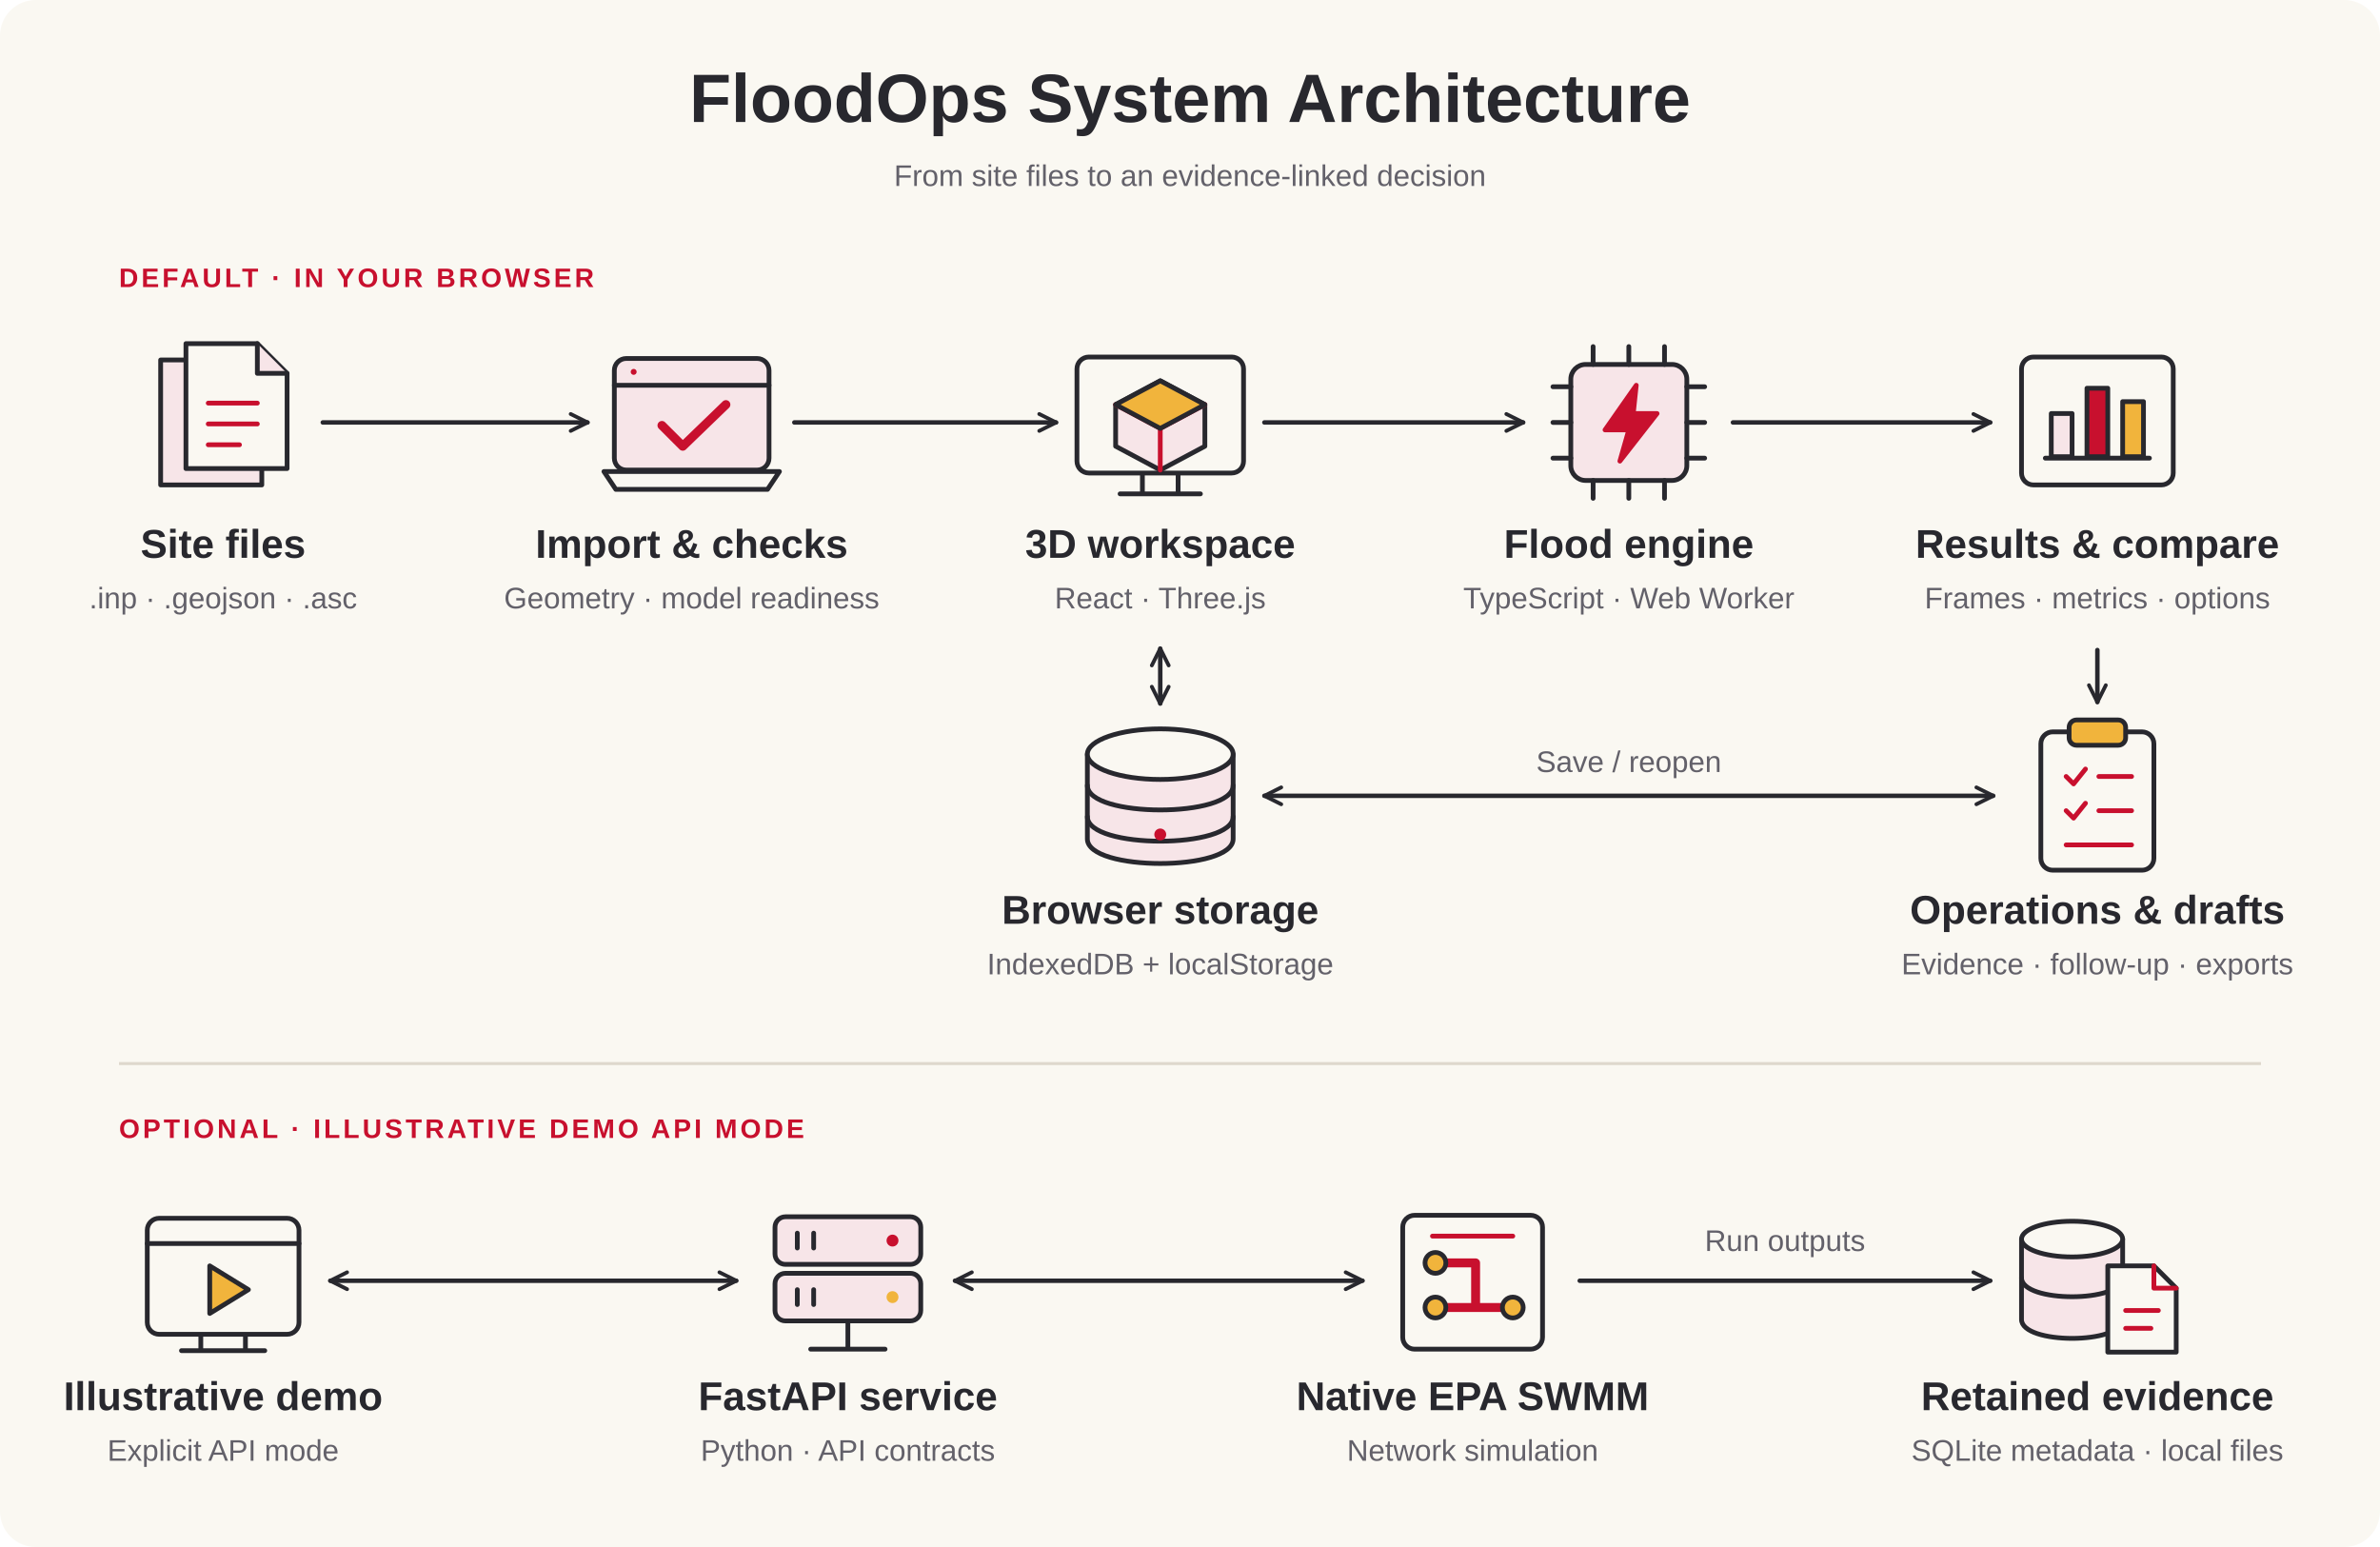
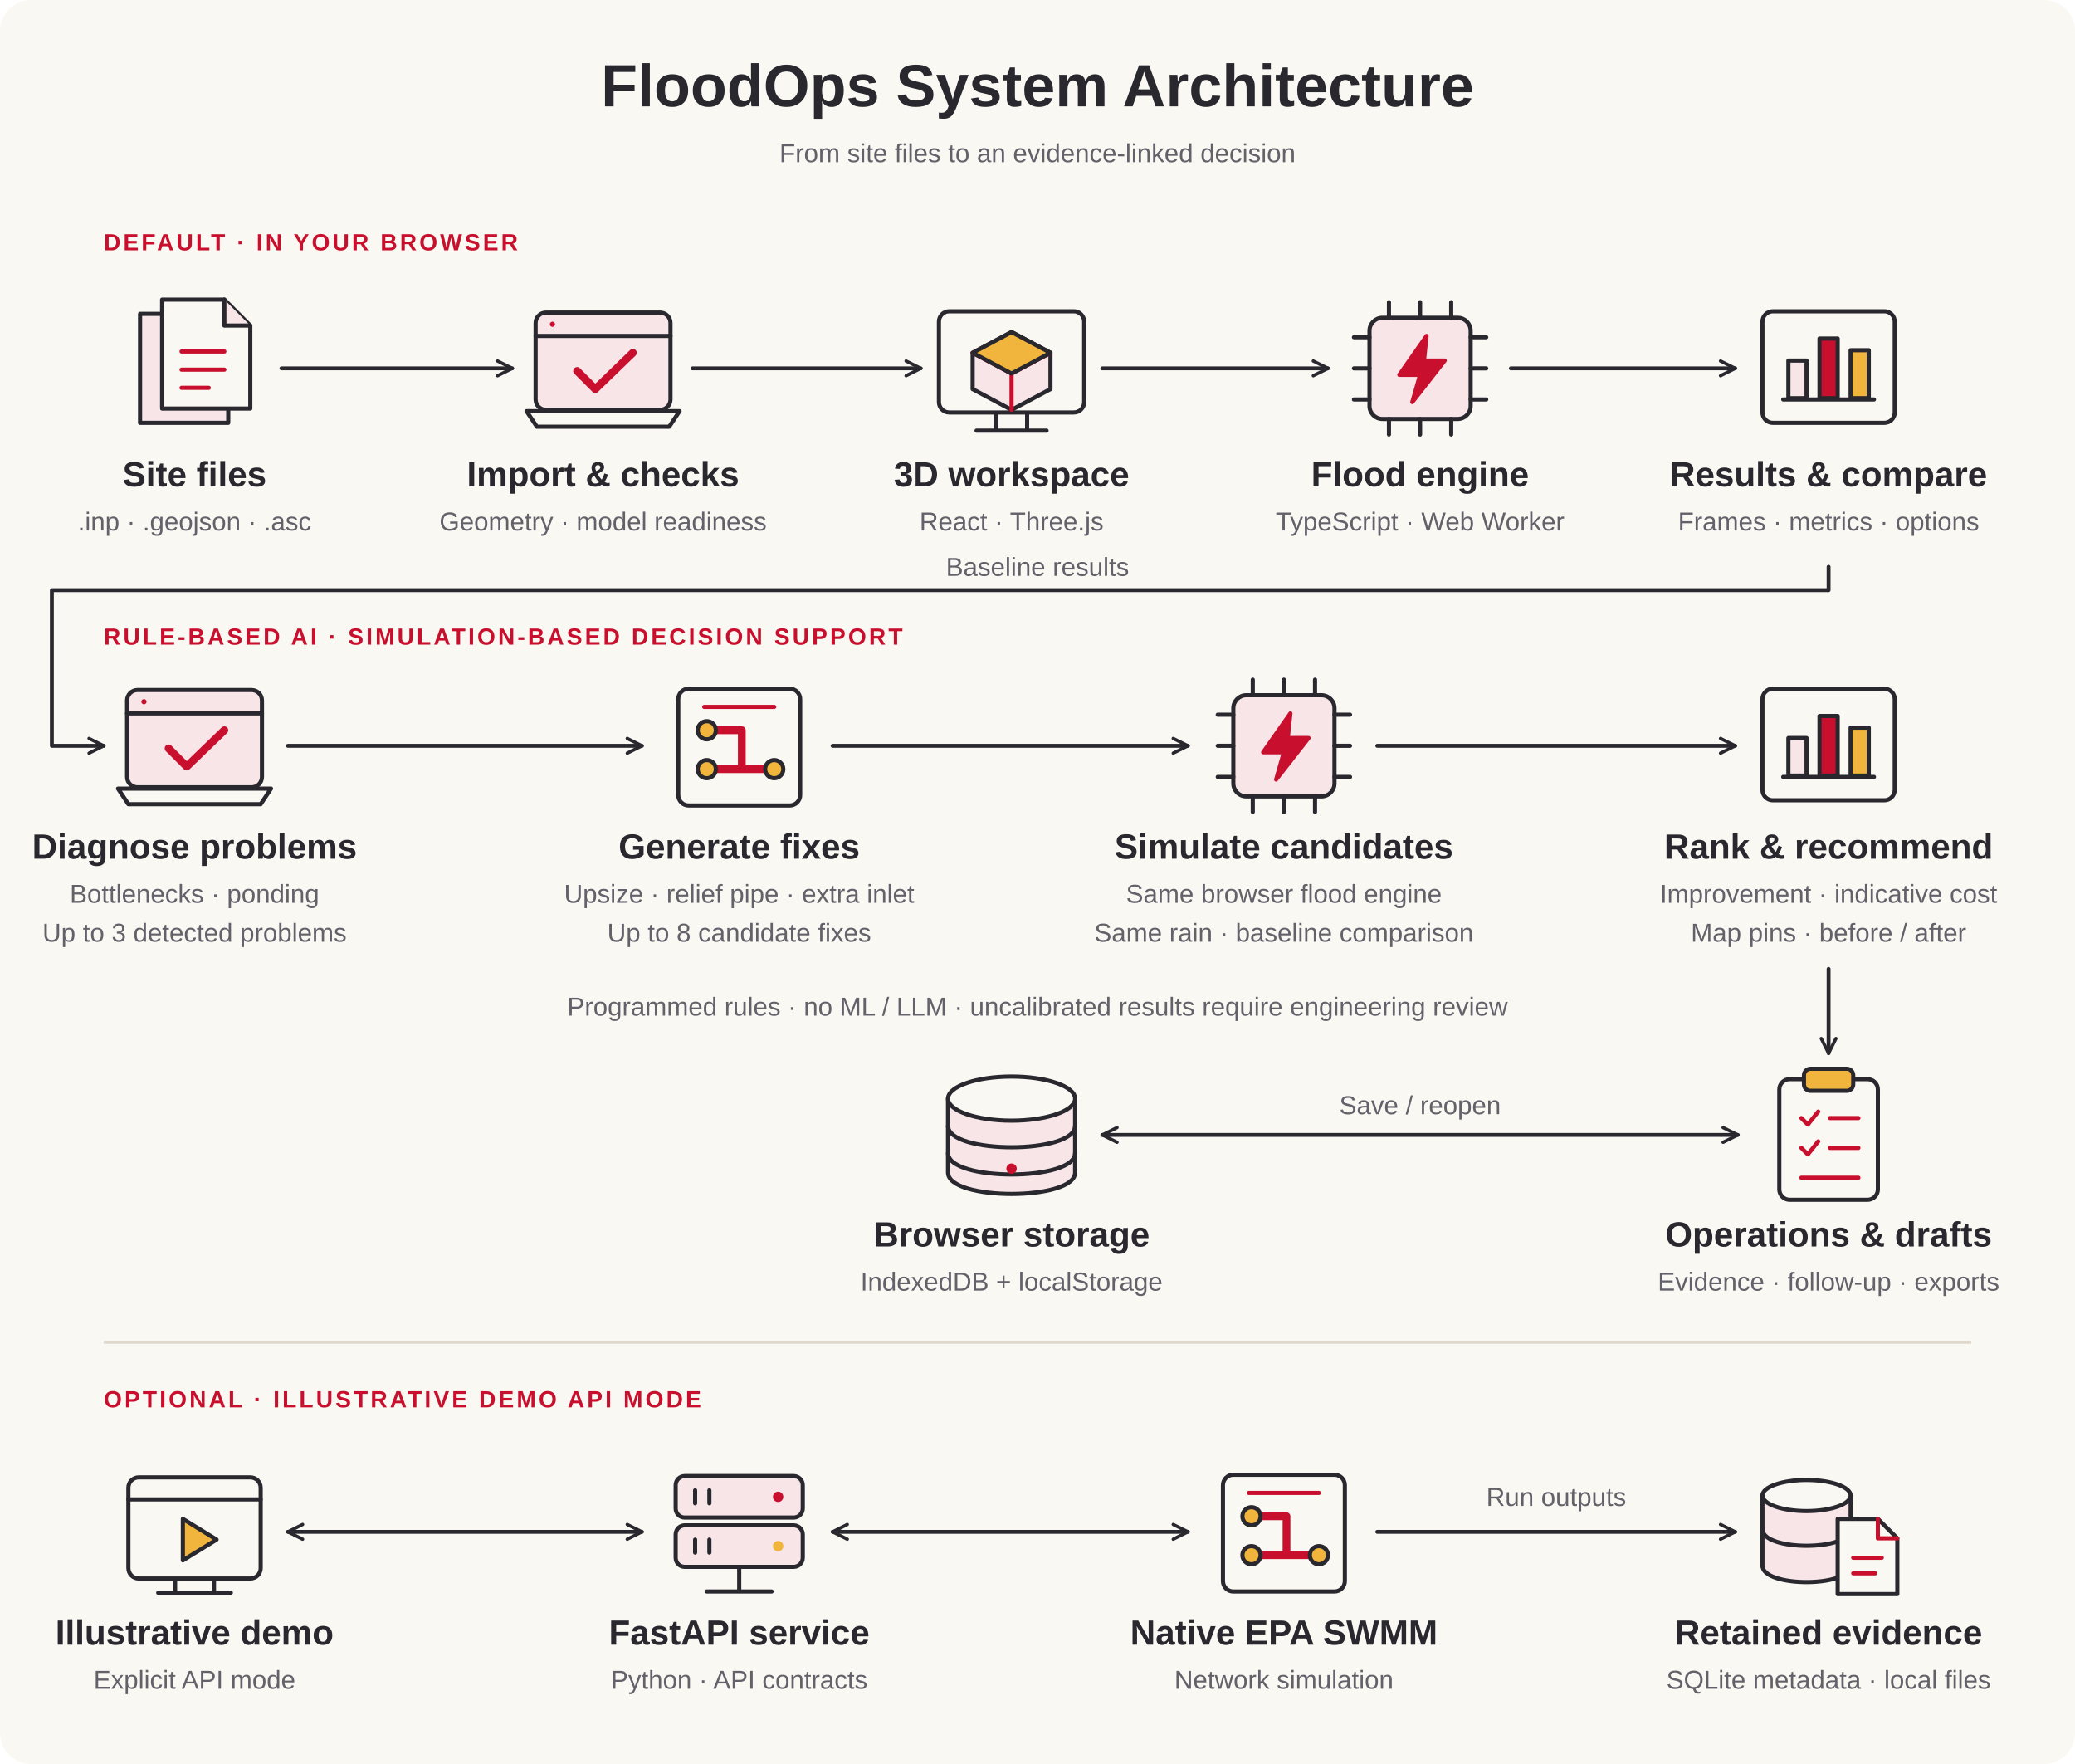
- <svg xmlns="http://www.w3.org/2000/svg" width="1600" height="1040" viewBox="0 0 1600 1040" role="img" aria-labelledby="title description">
-   <rect width="1600" height="1040" rx="24" fill="#faf8f2" />
+ <svg xmlns="http://www.w3.org/2000/svg" width="1600" height="1360" viewBox="0 0 1600 1360" role="img" aria-labelledby="title description">
+   <rect width="1600" height="1360" rx="24" fill="#faf8f2" />
  <defs>
    <marker id="arrow" viewBox="0 0 12 12" refX="10" refY="6" markerUnits="userSpaceOnUse" markerWidth="17" markerHeight="17" orient="auto-start-reverse">
      <path d="M2 2L10 6L2 10" fill="none" stroke="#28282e" stroke-width="1.8" stroke-linecap="round" stroke-linejoin="round" />
    </marker>
  </defs>
  <style>text{font-family:Arial,Helvetica,sans-serif;fill:#28282e;text-anchor:middle}.label{font-size:27px;font-weight:700}.sub{font-size:20px;fill:#63616a}.line{fill:none;stroke:#28282e;stroke-width:3;stroke-linecap:round;stroke-linejoin:round;marker-end:url(#arrow)}.icon{stroke:#28282e;stroke-width:3.2;stroke-linecap:round;stroke-linejoin:round}.section{font-size:18px;font-weight:700;letter-spacing:2px;text-anchor:start;fill:#c8102e}</style>
  <text x="800" y="82" style="font-size:46px;font-weight:700">FloodOps System Architecture</text>
  <text x="800" y="125" class="sub">From site files to an evidence-linked decision</text>
  <text x="80" y="193" class="section">DEFAULT · IN YOUR BROWSER</text>
  <g class="icon" fill="none" transform="translate(150 284)">
    <path d="M-42-42H6L26-22V42H-42Z" fill="#f7e5e8" />
    <path d="M-25-53H23L43-33V31H-25Z" fill="#faf8f2" />
    <path d="M23-53V-33H43" fill="#f7e5e8" />
    <path d="M-10-13H23M-10 1H23M-10 15H11" stroke="#c8102e" />
  </g>
  <text x="150" y="375" class="label">Site files</text>
  <text x="150" y="409" class="sub">.inp · .geojson · .asc</text>
  <g class="icon" fill="none" transform="translate(465 284)">
    <rect x="-52" y="-43" width="104" height="75" rx="8" fill="#f7e5e8" />
    <path d="M-59 33H59L51 45H-51Z" fill="#faf8f2" />
    <path d="M-52-25H52" />
    <circle cx="-39" cy="-34" r="2" fill="#c8102e" stroke="none" />
    <path d="M-20 2L-6 16L23-12" stroke="#c8102e" stroke-width="6" />
  </g>
  <text x="465" y="375" class="label">Import &amp; checks</text>
  <text x="465" y="409" class="sub">Geometry · model readiness</text>
  <g class="icon" fill="none" transform="translate(780 284)">
    <rect x="-56" y="-44" width="112" height="78" rx="8" fill="#faf8f2" />
    <path d="M-12 35V48M12 35V48M-27 48H27" />
    <path d="M0-28L30-12V16L0 32L-30 16V-12Z" fill="#f7e5e8" />
    <path d="M-30-12L0 4L30-12M0 4V32" stroke="#c8102e" />
    <path d="M0-28L30-12L0 4L-30-12Z" fill="#f1b43c" />
  </g>
  <text x="780" y="375" class="label">3D workspace</text>
  <text x="780" y="409" class="sub">React · Three.js</text>
  <g class="icon" fill="none" transform="translate(1095 284)">
    <rect x="-39" y="-39" width="78" height="78" rx="10" fill="#f7e5e8" />
    <path d="M-24-39V-51M0-39V-51M24-39V-51M-24 39V51M0 39V51M24 39V51M-39-24H-51M-39 0H-51M-39 24H-51M39-24H51M39 0H51M39 24H51" />
    <path d="M5-25L-16 5H0L-6 26L19-6H3Z" fill="#c8102e" stroke="#c8102e" />
  </g>
  <text x="1095" y="375" class="label">Flood engine</text>
  <text x="1095" y="409" class="sub">TypeScript · Web Worker</text>
  <g class="icon" fill="none" transform="translate(1410 284)">
    <rect x="-51" y="-44" width="102" height="86" rx="8" fill="#faf8f2" />
    <path d="M-31 23V-6H-17V23Z" fill="#f7e5e8" />
    <path d="M-7 23V-23H7V23Z" fill="#c8102e" />
    <path d="M17 23V-14H31V23Z" fill="#f1b43c" />
    <path d="M-35 24H35" />
  </g>
  <text x="1410" y="375" class="label">Results &amp; compare</text>
  <text x="1410" y="409" class="sub">Frames · metrics · options</text>
  <path d="M217 284H395" class="line" />
  <path d="M534 284H710" class="line" />
  <path d="M850 284H1024" class="line" />
  <path d="M1165 284H1338" class="line" />
-   <g class="icon" fill="none" transform="translate(780 535)">
+   <path d="M1410 437V455H40V575H80" class="line" />
+   <text x="800" y="444" class="sub">Baseline results</text>
+   <text x="80" y="497" class="section">RULE-BASED AI · SIMULATION-BASED DECISION SUPPORT</text>
+   <g class="icon" fill="none" transform="translate(150 575)">
+     <rect x="-52" y="-43" width="104" height="75" rx="8" fill="#f7e5e8" />
+     <path d="M-59 33H59L51 45H-51Z" fill="#faf8f2" />
+     <path d="M-52-25H52" />
+     <circle cx="-39" cy="-34" r="2" fill="#c8102e" stroke="none" />
+     <path d="M-20 2L-6 16L23-12" stroke="#c8102e" stroke-width="6" />
+   </g>
+   <text x="150" y="662" class="label">Diagnose problems</text>
+   <text x="150" y="696" class="sub">Bottlenecks · ponding</text>
+   <text x="150" y="726" class="sub">Up to 3 detected problems</text>
+   <g class="icon" fill="none" transform="translate(570 575)">
+     <rect x="-47" y="-44" width="94" height="90" rx="8" fill="#faf8f2" />
+     <path d="M-25-12H2V18H27M-25 18H2" fill="none" stroke="#c8102e" stroke-width="6" />
+     <circle cx="-25" cy="-12" r="7" fill="#f1b43c" />
+     <circle cx="-25" cy="18" r="7" fill="#f1b43c" />
+     <circle cx="27" cy="18" r="7" fill="#f1b43c" />
+     <path d="M-27-30H27" stroke="#c8102e" />
+   </g>
+   <text x="570" y="662" class="label">Generate fixes</text>
+   <text x="570" y="696" class="sub">Upsize · relief pipe · extra inlet</text>
+   <text x="570" y="726" class="sub">Up to 8 candidate fixes</text>
+   <g class="icon" fill="none" transform="translate(990 575)">
+     <rect x="-39" y="-39" width="78" height="78" rx="10" fill="#f7e5e8" />
+     <path d="M-24-39V-51M0-39V-51M24-39V-51M-24 39V51M0 39V51M24 39V51M-39-24H-51M-39 0H-51M-39 24H-51M39-24H51M39 0H51M39 24H51" />
+     <path d="M5-25L-16 5H0L-6 26L19-6H3Z" fill="#c8102e" stroke="#c8102e" />
+   </g>
+   <text x="990" y="662" class="label">Simulate candidates</text>
+   <text x="990" y="696" class="sub">Same browser flood engine</text>
+   <text x="990" y="726" class="sub">Same rain · baseline comparison</text>
+   <g class="icon" fill="none" transform="translate(1410 575)">
+     <rect x="-51" y="-44" width="102" height="86" rx="8" fill="#faf8f2" />
+     <path d="M-31 23V-6H-17V23Z" fill="#f7e5e8" />
+     <path d="M-7 23V-23H7V23Z" fill="#c8102e" />
+     <path d="M17 23V-14H31V23Z" fill="#f1b43c" />
+     <path d="M-35 24H35" />
+   </g>
+   <text x="1410" y="662" class="label">Rank &amp; recommend</text>
+   <text x="1410" y="696" class="sub">Improvement · indicative cost</text>
+   <text x="1410" y="726" class="sub">Map pins · before / after</text>
+   <path d="M222 575H495" class="line" />
+   <path d="M642 575H916" class="line" />
+   <path d="M1062 575H1338" class="line" />
+   <text x="800" y="783" class="sub">Programmed rules · no ML / LLM · uncalibrated results require engineering review</text>
+   <g class="icon" fill="none" transform="translate(780 875)">
    <path d="M-49-28V29C-49 51 49 51 49 29V-28" fill="#f7e5e8" />
    <ellipse cy="-28" rx="49" ry="17" fill="#faf8f2" />
    <path d="M-49-7C-49 15 49 15 49-7M-49 14C-49 36 49 36 49 14" />
    <circle cx="0" cy="26" r="4" fill="#c8102e" stroke="none" />
  </g>
-   <text x="780" y="621" class="label">Browser storage</text>
-   <text x="780" y="655" class="sub">IndexedDB + localStorage</text>
-   <path d="M780 436V473" class="line" marker-start="url(#arrow)" />
-   <g class="icon" fill="none" transform="translate(1410 535)">
+   <text x="780" y="961" class="label">Browser storage</text>
+   <text x="780" y="995" class="sub">IndexedDB + localStorage</text>
+   <g class="icon" fill="none" transform="translate(1410 875)">
    <rect x="-38" y="-43" width="76" height="93" rx="8" fill="#faf8f2" />
    <rect x="-19" y="-51" width="38" height="17" rx="5" fill="#f1b43c" />
    <path d="M-21-13L-16-8L-8-18M1-13H23M-21 10L-16 15L-8 5M1 10H23M-21 33H23" stroke="#c8102e" />
  </g>
-   <text x="1410" y="621" class="label">Operations &amp; drafts</text>
-   <text x="1410" y="655" class="sub">Evidence · follow-up · exports</text>
-   <path d="M1410 437V472" class="line" />
-   <path d="M1340 535H850" class="line" marker-start="url(#arrow)" />
-   <text x="1095" y="519" class="sub">Save / reopen</text>
-   <path d="M80 715H1520" stroke="#ded8cd" stroke-width="2" />
-   <text x="80" y="765" class="section">OPTIONAL · ILLUSTRATIVE DEMO API MODE</text>
-   <g class="icon" fill="none" transform="translate(150 861)">
+   <text x="1410" y="961" class="label">Operations &amp; drafts</text>
+   <text x="1410" y="995" class="sub">Evidence · follow-up · exports</text>
+   <path d="M1410 747V812" class="line" />
+   <path d="M1340 875H850" class="line" marker-start="url(#arrow)" />
+   <text x="1095" y="859" class="sub">Save / reopen</text>
+   <path d="M80 1035H1520" stroke="#ded8cd" stroke-width="2" />
+   <text x="80" y="1085" class="section">OPTIONAL · ILLUSTRATIVE DEMO API MODE</text>
+   <g class="icon" fill="none" transform="translate(150 1181)">
    <rect x="-51" y="-42" width="102" height="78" rx="8" fill="#faf8f2" />
    <path d="M-51-25H51" />
    <path d="M-9-10L17 6L-9 22Z" fill="#f1b43c" />
    <path d="M-15 37V47M15 37V47M-28 47H28" />
  </g>
-   <text x="150" y="948" class="label">Illustrative demo</text>
-   <text x="150" y="982" class="sub">Explicit API mode</text>
-   <g class="icon" fill="none" transform="translate(570 861)">
+   <text x="150" y="1268" class="label">Illustrative demo</text>
+   <text x="150" y="1302" class="sub">Explicit API mode</text>
+   <g class="icon" fill="none" transform="translate(570 1181)">
    <rect x="-49" y="-43" width="98" height="32" rx="7" fill="#f7e5e8" />
    <rect x="-49" y="-5" width="98" height="32" rx="7" fill="#f7e5e8" />
    <path d="M-34-32V-22M-23-32V-22M-34 6V16M-23 6V16" />
    <circle cx="30" cy="-27" r="4" fill="#c8102e" stroke="none" />
    <circle cx="30" cy="11" r="4" fill="#f1b43c" stroke="none" />
    <path d="M0 28V46M-25 46H25" />
  </g>
-   <text x="570" y="948" class="label">FastAPI service</text>
-   <text x="570" y="982" class="sub">Python · API contracts</text>
-   <g class="icon" fill="none" transform="translate(990 861)">
+   <text x="570" y="1268" class="label">FastAPI service</text>
+   <text x="570" y="1302" class="sub">Python · API contracts</text>
+   <g class="icon" fill="none" transform="translate(990 1181)">
    <rect x="-47" y="-44" width="94" height="90" rx="8" fill="#faf8f2" />
    <path d="M-25-12H2V18H27M-25 18H2" fill="none" stroke="#c8102e" stroke-width="6" />
    <circle cx="-25" cy="-12" r="7" fill="#f1b43c" />
    <circle cx="-25" cy="18" r="7" fill="#f1b43c" />
    <circle cx="27" cy="18" r="7" fill="#f1b43c" />
    <path d="M-27-30H27" stroke="#c8102e" />
  </g>
-   <text x="990" y="948" class="label">Native EPA SWMM</text>
-   <text x="990" y="982" class="sub">Network simulation</text>
-   <g class="icon" fill="none" transform="translate(1410 861)">
+   <text x="990" y="1268" class="label">Native EPA SWMM</text>
+   <text x="990" y="1302" class="sub">Network simulation</text>
+   <g class="icon" fill="none" transform="translate(1410 1181)">
    <path d="M-51-28V26C-51 43 17 43 17 26V-28" fill="#f7e5e8" />
    <ellipse cx="-17" cy="-28" rx="34" ry="12" fill="#faf8f2" />
    <path d="M-51-2C-51 15 17 15 17-2" />
    <path d="M7-10H38L53 5V48H7Z" fill="#faf8f2" />
    <path d="M38-10V5H53M19 20H41M19 32H36" stroke="#c8102e" />
  </g>
-   <text x="1410" y="948" class="label">Retained evidence</text>
-   <text x="1410" y="982" class="sub">SQLite metadata · local files</text>
-   <path d="M222 861H495" class="line" marker-start="url(#arrow)" />
-   <path d="M642 861H916" class="line" marker-start="url(#arrow)" />
-   <path d="M1062 861H1338" class="line" />
-   <text x="1200" y="841" class="sub">Run outputs</text>
+   <text x="1410" y="1268" class="label">Retained evidence</text>
+   <text x="1410" y="1302" class="sub">SQLite metadata · local files</text>
+   <path d="M222 1181H495" class="line" marker-start="url(#arrow)" />
+   <path d="M642 1181H916" class="line" marker-start="url(#arrow)" />
+   <path d="M1062 1181H1338" class="line" />
+   <text x="1200" y="1161" class="sub">Run outputs</text>
</svg>
